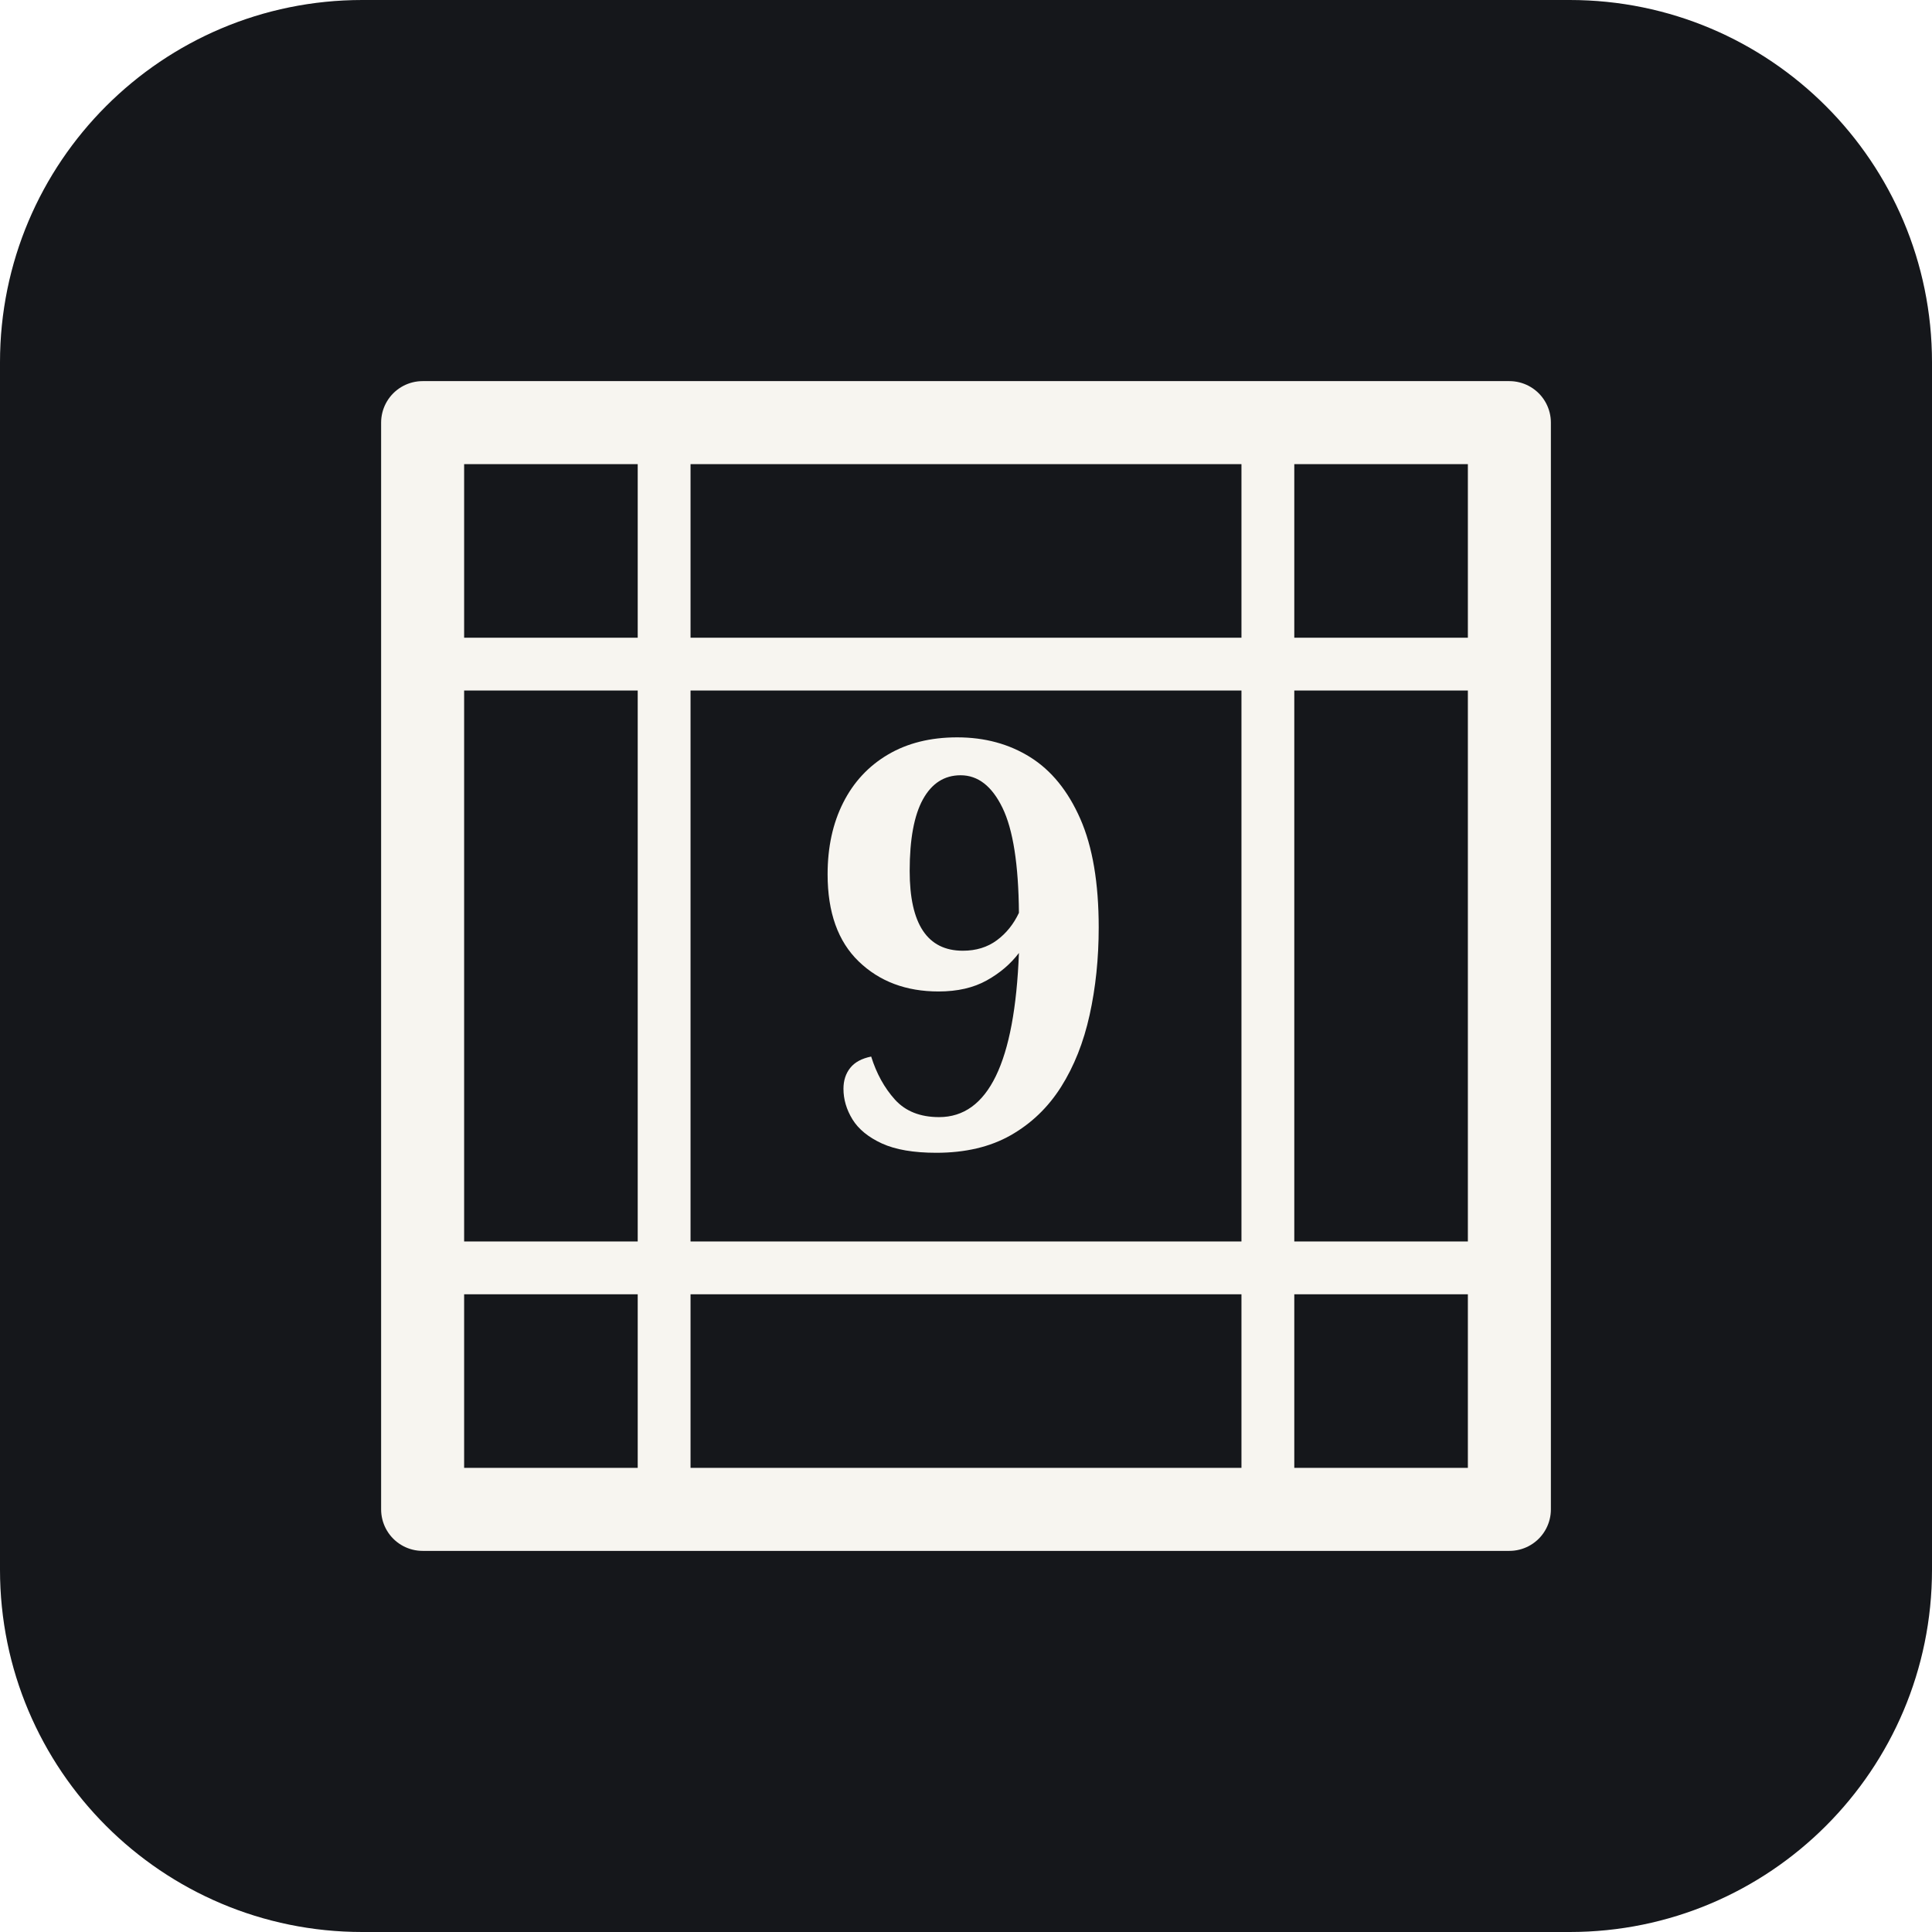
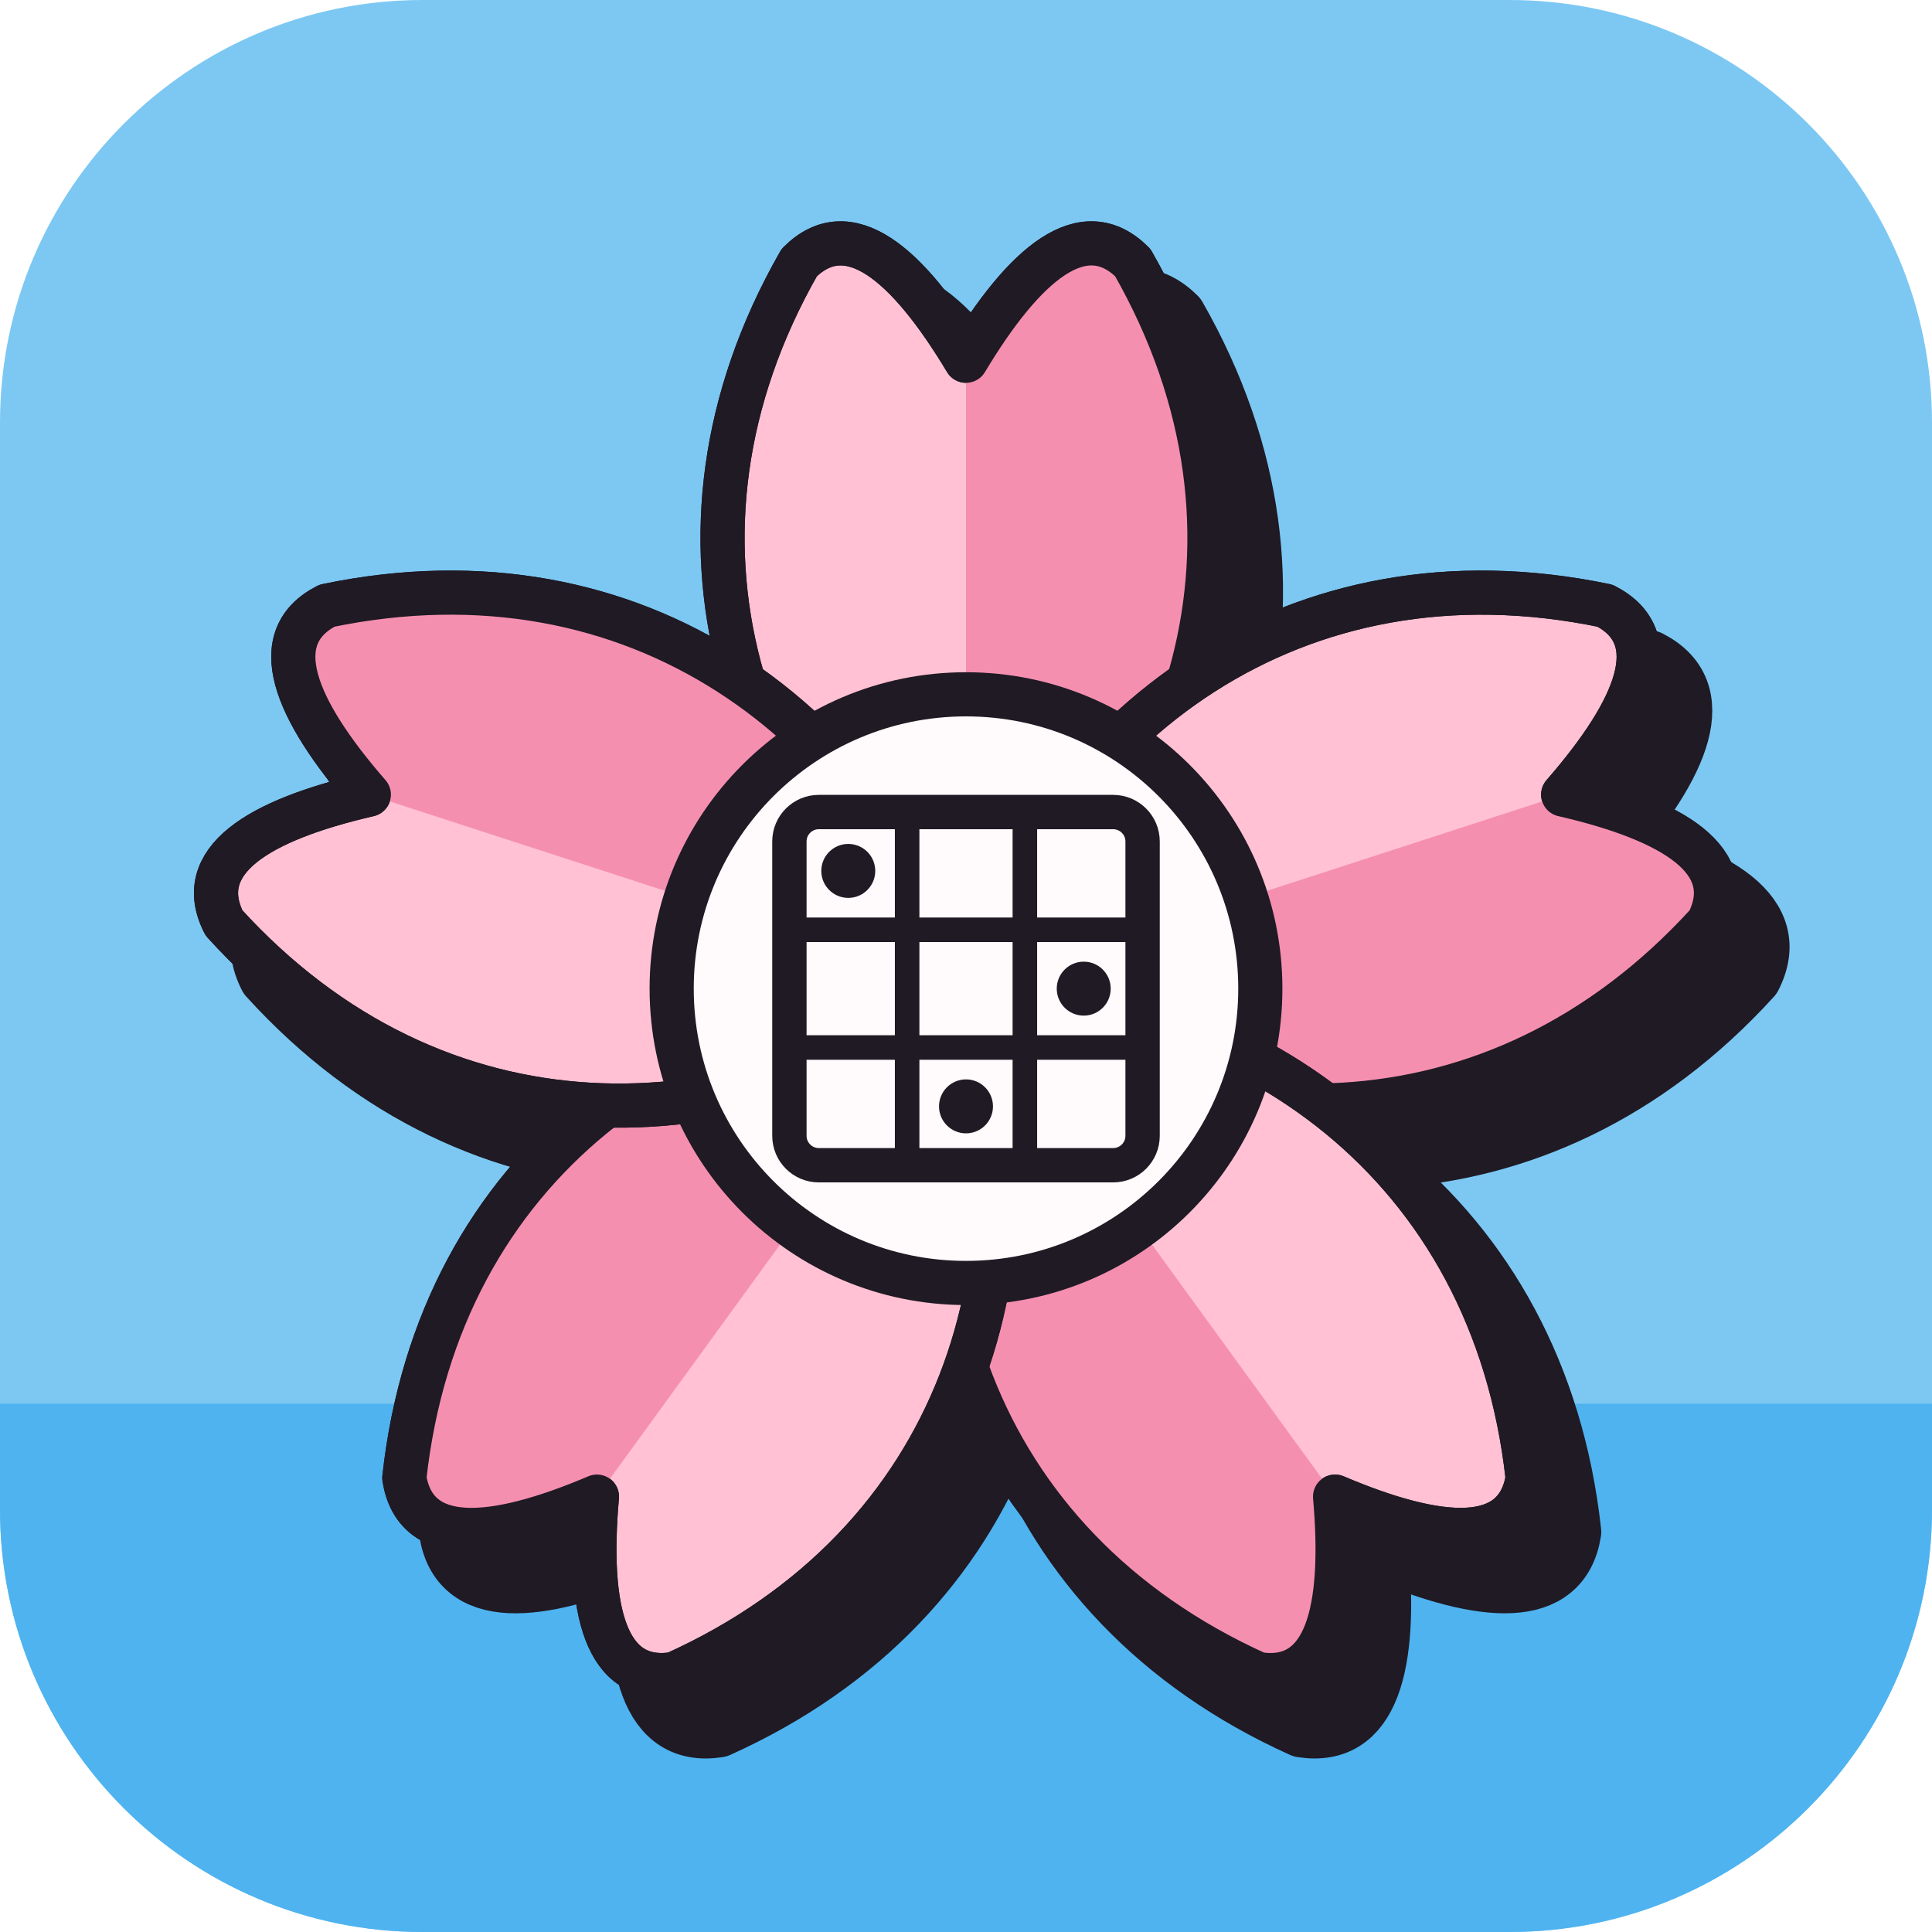
<svg xmlns="http://www.w3.org/2000/svg" viewBox="0 0 512 512">
-   <rect width="512" height="512" rx="96" fill="#15171b" />
-   <g stroke="#f7f5f0" stroke-linecap="round">
-     <path d="M176 112V400M336 112V400M112 176H400M112 336H400" stroke-width="14" />
-     <path d="M112 112H400V400H112Z" fill="none" stroke-width="22" stroke-linejoin="round" />
+   <defs>
+     <clipPath id="r">
+       <rect width="512" height="512" rx="112" />
+     </clipPath>
+   </defs>
+   <rect width="512" height="512" rx="112" fill="#7cc8f3" />
+   <path d="M0 372H512V512H0Z" fill="#4fb3f0" clip-path="url(#r)" />
+   <g transform="translate(256 262) scale(1.3)">
+     <g transform="translate(9 11)" fill="#1f1a24" stroke="#1f1a24" stroke-width="12" stroke-linejoin="round">
+       <g transform="rotate(0)">
+         <path d="M0 0C-46 -34 -66 -92 -34 -148C-24 -158 -12 -148 0 -128C12 -148 24 -158 34 -148C66 -92 46 -34 0 0Z" />
+       </g>
+       <g transform="rotate(72)">
+         <path d="M0 0C-46 -34 -66 -92 -34 -148C-24 -158 -12 -148 0 -128C12 -148 24 -158 34 -148C66 -92 46 -34 0 0Z" />
+       </g>
+       <g transform="rotate(144)">
+         <path d="M0 0C-46 -34 -66 -92 -34 -148C-24 -158 -12 -148 0 -128C12 -148 24 -158 34 -148C66 -92 46 -34 0 0Z" />
+       </g>
+       <g transform="rotate(216)">
+         <path d="M0 0C-46 -34 -66 -92 -34 -148C-24 -158 -12 -148 0 -128C12 -148 24 -158 34 -148C66 -92 46 -34 0 0Z" />
+       </g>
+       <g transform="rotate(288)">
+         <path d="M0 0C-46 -34 -66 -92 -34 -148C-24 -158 -12 -148 0 -128C12 -148 24 -158 34 -148C66 -92 46 -34 0 0Z" />
+       </g>
+       <circle r="64" stroke="none" />
+     </g>
+     <g stroke="#1f1a24" stroke-width="9" stroke-linejoin="round">
+       <g transform="rotate(0)">
+         <path d="M0 0C-46 -34 -66 -92 -34 -148C-24 -158 -12 -148 0 -128C12 -148 24 -158 34 -148C66 -92 46 -34 0 0Z" fill="#ffc1d3" />
+         <path d="M0 0C46 -34 66 -92 34 -148C24 -158 12 -148 0 -128Z" fill="#f58fb0" stroke="none" />
+         <path d="M0 0C-46 -34 -66 -92 -34 -148C-24 -158 -12 -148 0 -128C12 -148 24 -158 34 -148C66 -92 46 -34 0 0Z" fill="none" />
+       </g>
+       <g transform="rotate(72)">
+         <path d="M0 0C-46 -34 -66 -92 -34 -148C-24 -158 -12 -148 0 -128C12 -148 24 -158 34 -148C66 -92 46 -34 0 0Z" fill="#ffc1d3" />
+         <path d="M0 0C46 -34 66 -92 34 -148C24 -158 12 -148 0 -128Z" fill="#f58fb0" stroke="none" />
+         <path d="M0 0C-46 -34 -66 -92 -34 -148C-24 -158 -12 -148 0 -128C12 -148 24 -158 34 -148C66 -92 46 -34 0 0Z" fill="none" />
+       </g>
+       <g transform="rotate(144)">
+         <path d="M0 0C-46 -34 -66 -92 -34 -148C-24 -158 -12 -148 0 -128C12 -148 24 -158 34 -148C66 -92 46 -34 0 0Z" fill="#ffc1d3" />
+         <path d="M0 0C46 -34 66 -92 34 -148C24 -158 12 -148 0 -128Z" fill="#f58fb0" stroke="none" />
+         <path d="M0 0C-46 -34 -66 -92 -34 -148C-24 -158 -12 -148 0 -128C12 -148 24 -158 34 -148C66 -92 46 -34 0 0Z" fill="none" />
+       </g>
+       <g transform="rotate(216)">
+         <path d="M0 0C-46 -34 -66 -92 -34 -148C-24 -158 -12 -148 0 -128C12 -148 24 -158 34 -148C66 -92 46 -34 0 0Z" fill="#ffc1d3" />
+         <path d="M0 0C46 -34 66 -92 34 -148C24 -158 12 -148 0 -128Z" fill="#f58fb0" stroke="none" />
+         <path d="M0 0C-46 -34 -66 -92 -34 -148C-24 -158 -12 -148 0 -128C12 -148 24 -158 34 -148C66 -92 46 -34 0 0Z" fill="none" />
+       </g>
+       <g transform="rotate(288)">
+         <path d="M0 0C-46 -34 -66 -92 -34 -148C-24 -158 -12 -148 0 -128C12 -148 24 -158 34 -148C66 -92 46 -34 0 0Z" fill="#ffc1d3" />
+         <path d="M0 0C46 -34 66 -92 34 -148C24 -158 12 -148 0 -128Z" fill="#f58fb0" stroke="none" />
+         <path d="M0 0C-46 -34 -66 -92 -34 -148C-24 -158 -12 -148 0 -128C12 -148 24 -158 34 -148C66 -92 46 -34 0 0Z" fill="none" />
+       </g>
+     </g>
+     <circle r="60" fill="#fffafb" stroke="#1f1a24" stroke-width="9" />
+     <g fill="none" stroke="#1f1a24" stroke-linecap="round">
+       <rect x="-36" y="-36" width="72" height="72" rx="6" stroke-width="7" />
+       <path d="M-12 -36V36M12 -36V36M-36 -12H36M-36 12H36" stroke-width="5" />
+     </g>
+     <g fill="#1f1a24">
+       <circle cx="-24" cy="-24" r="5.5" />
+       <circle cx="0" cy="24" r="5.5" />
+       <circle cx="24" cy="0" r="5.5" />
+     </g>
  </g>
-   <text x="256" y="304" font-family="Georgia, serif" font-size="150" font-weight="700" text-anchor="middle" fill="#f7f5f0">9</text>
</svg>
